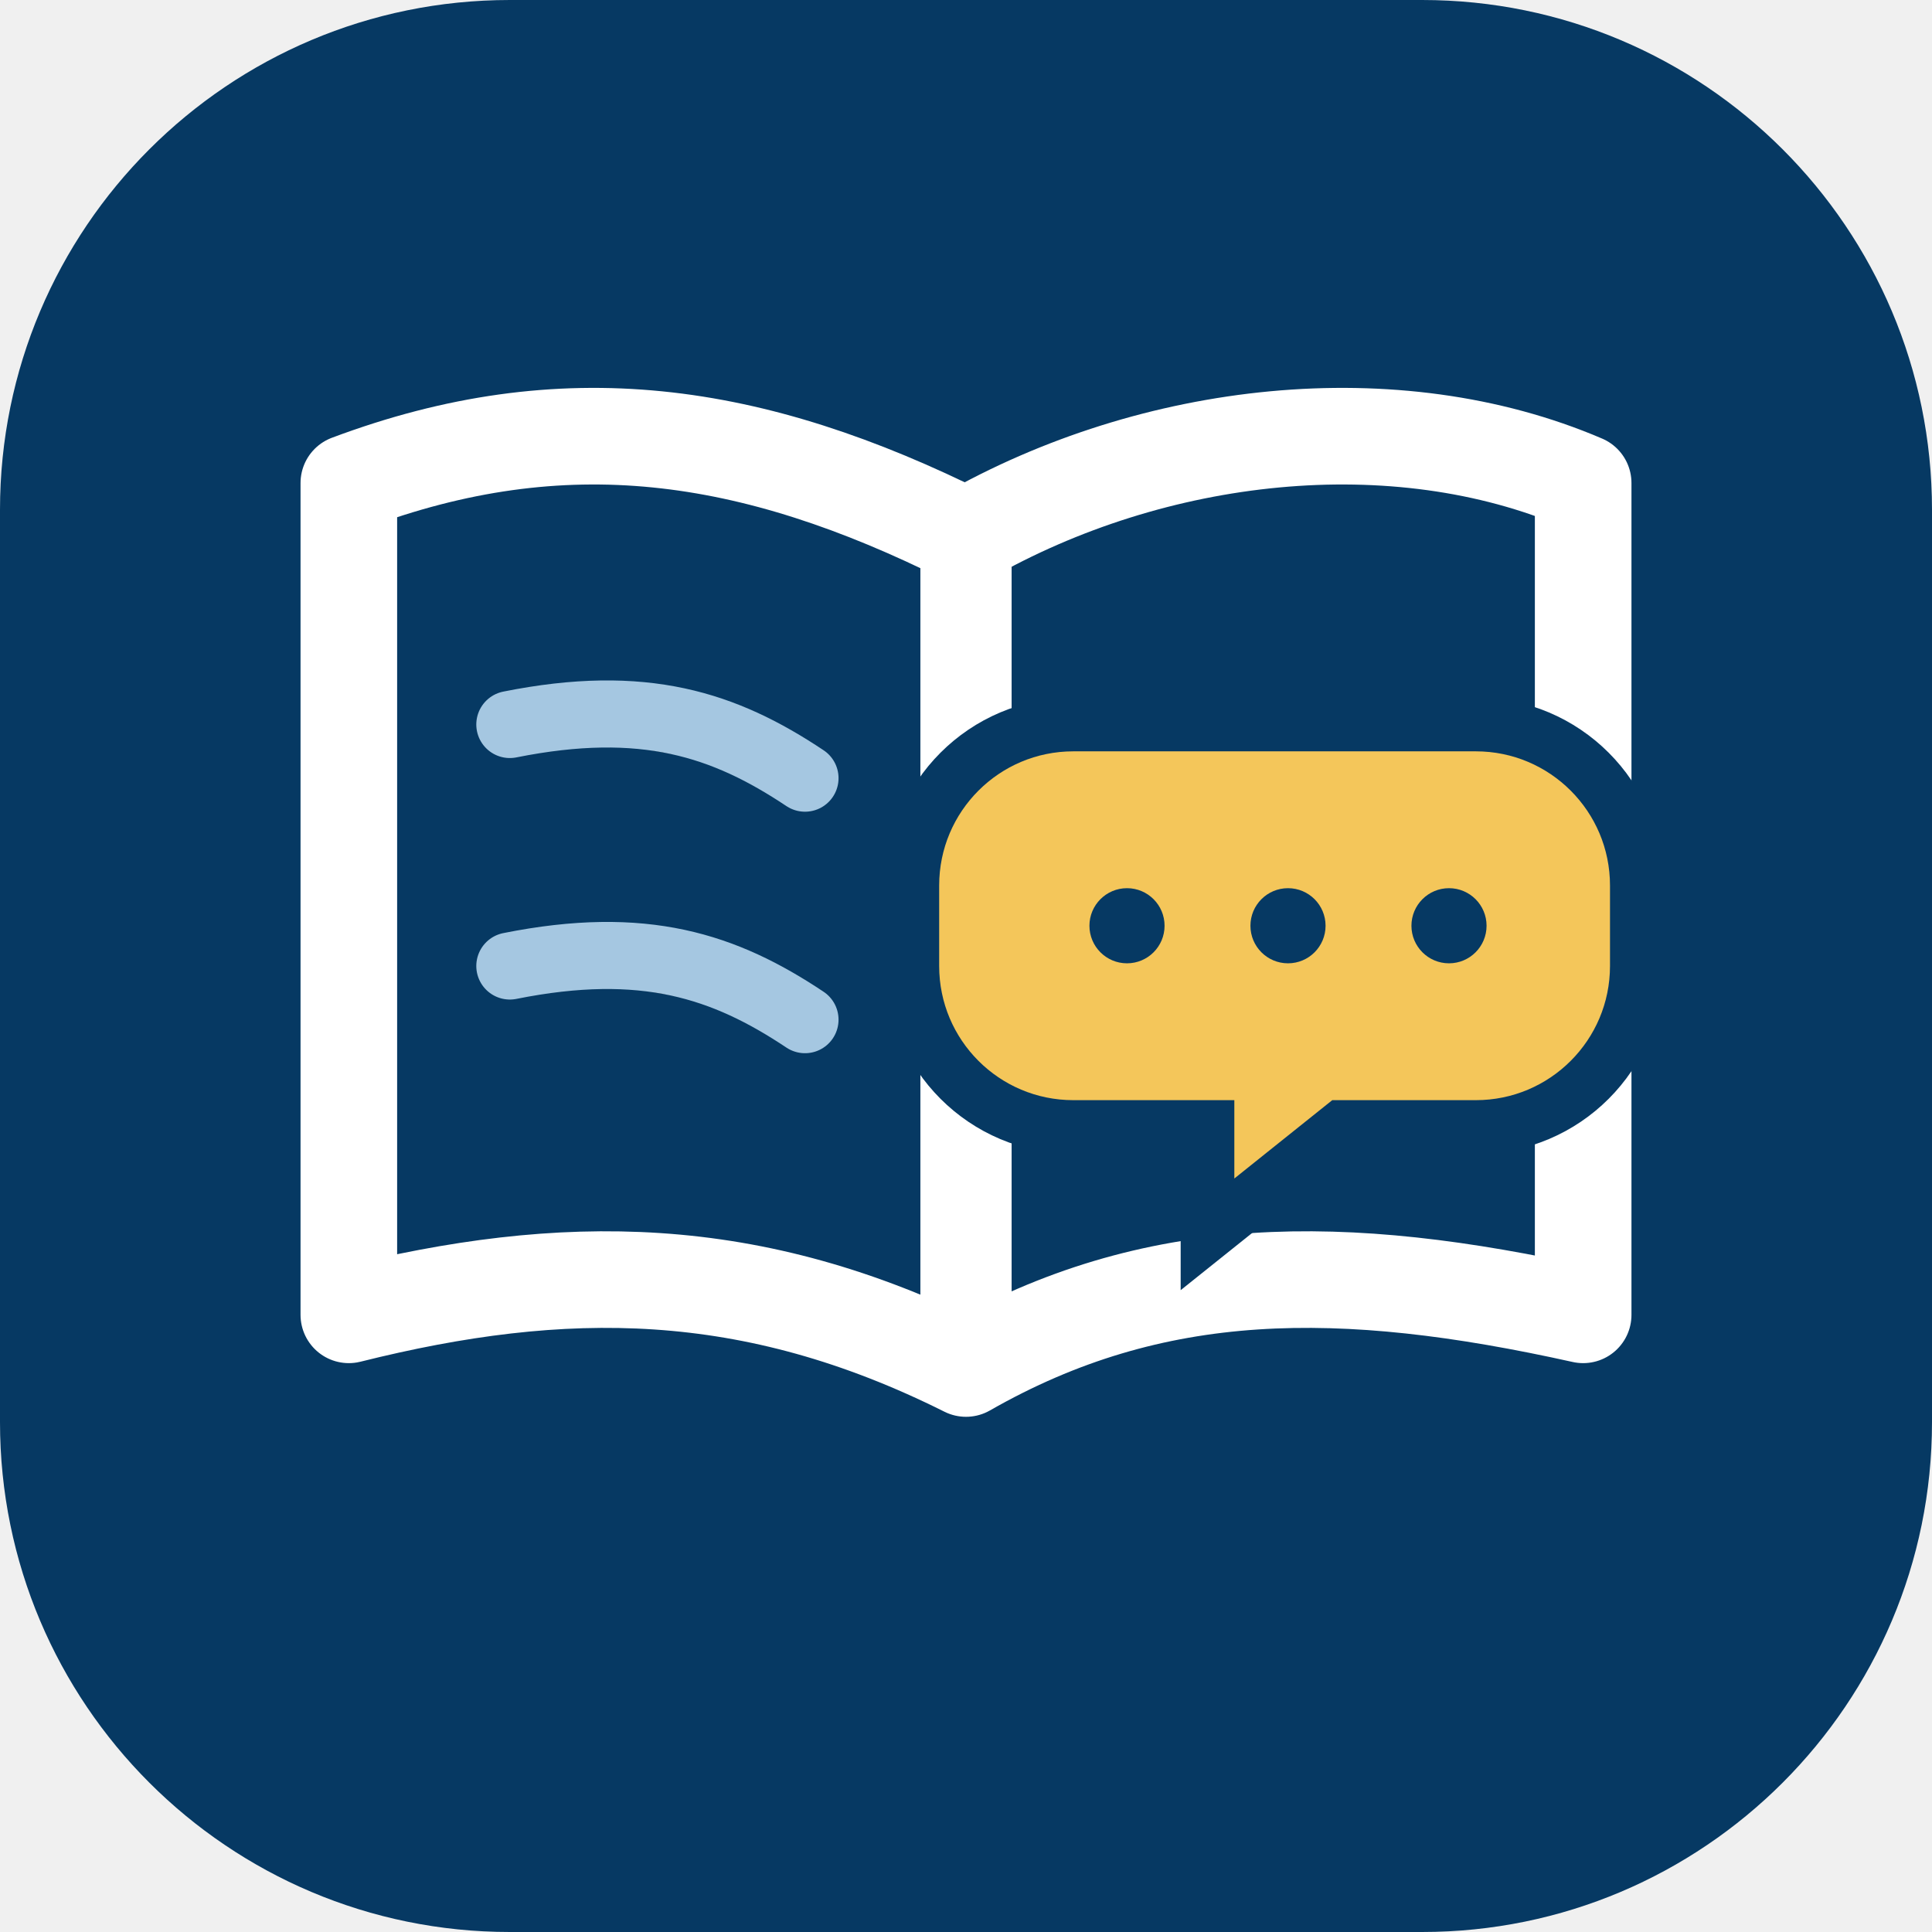
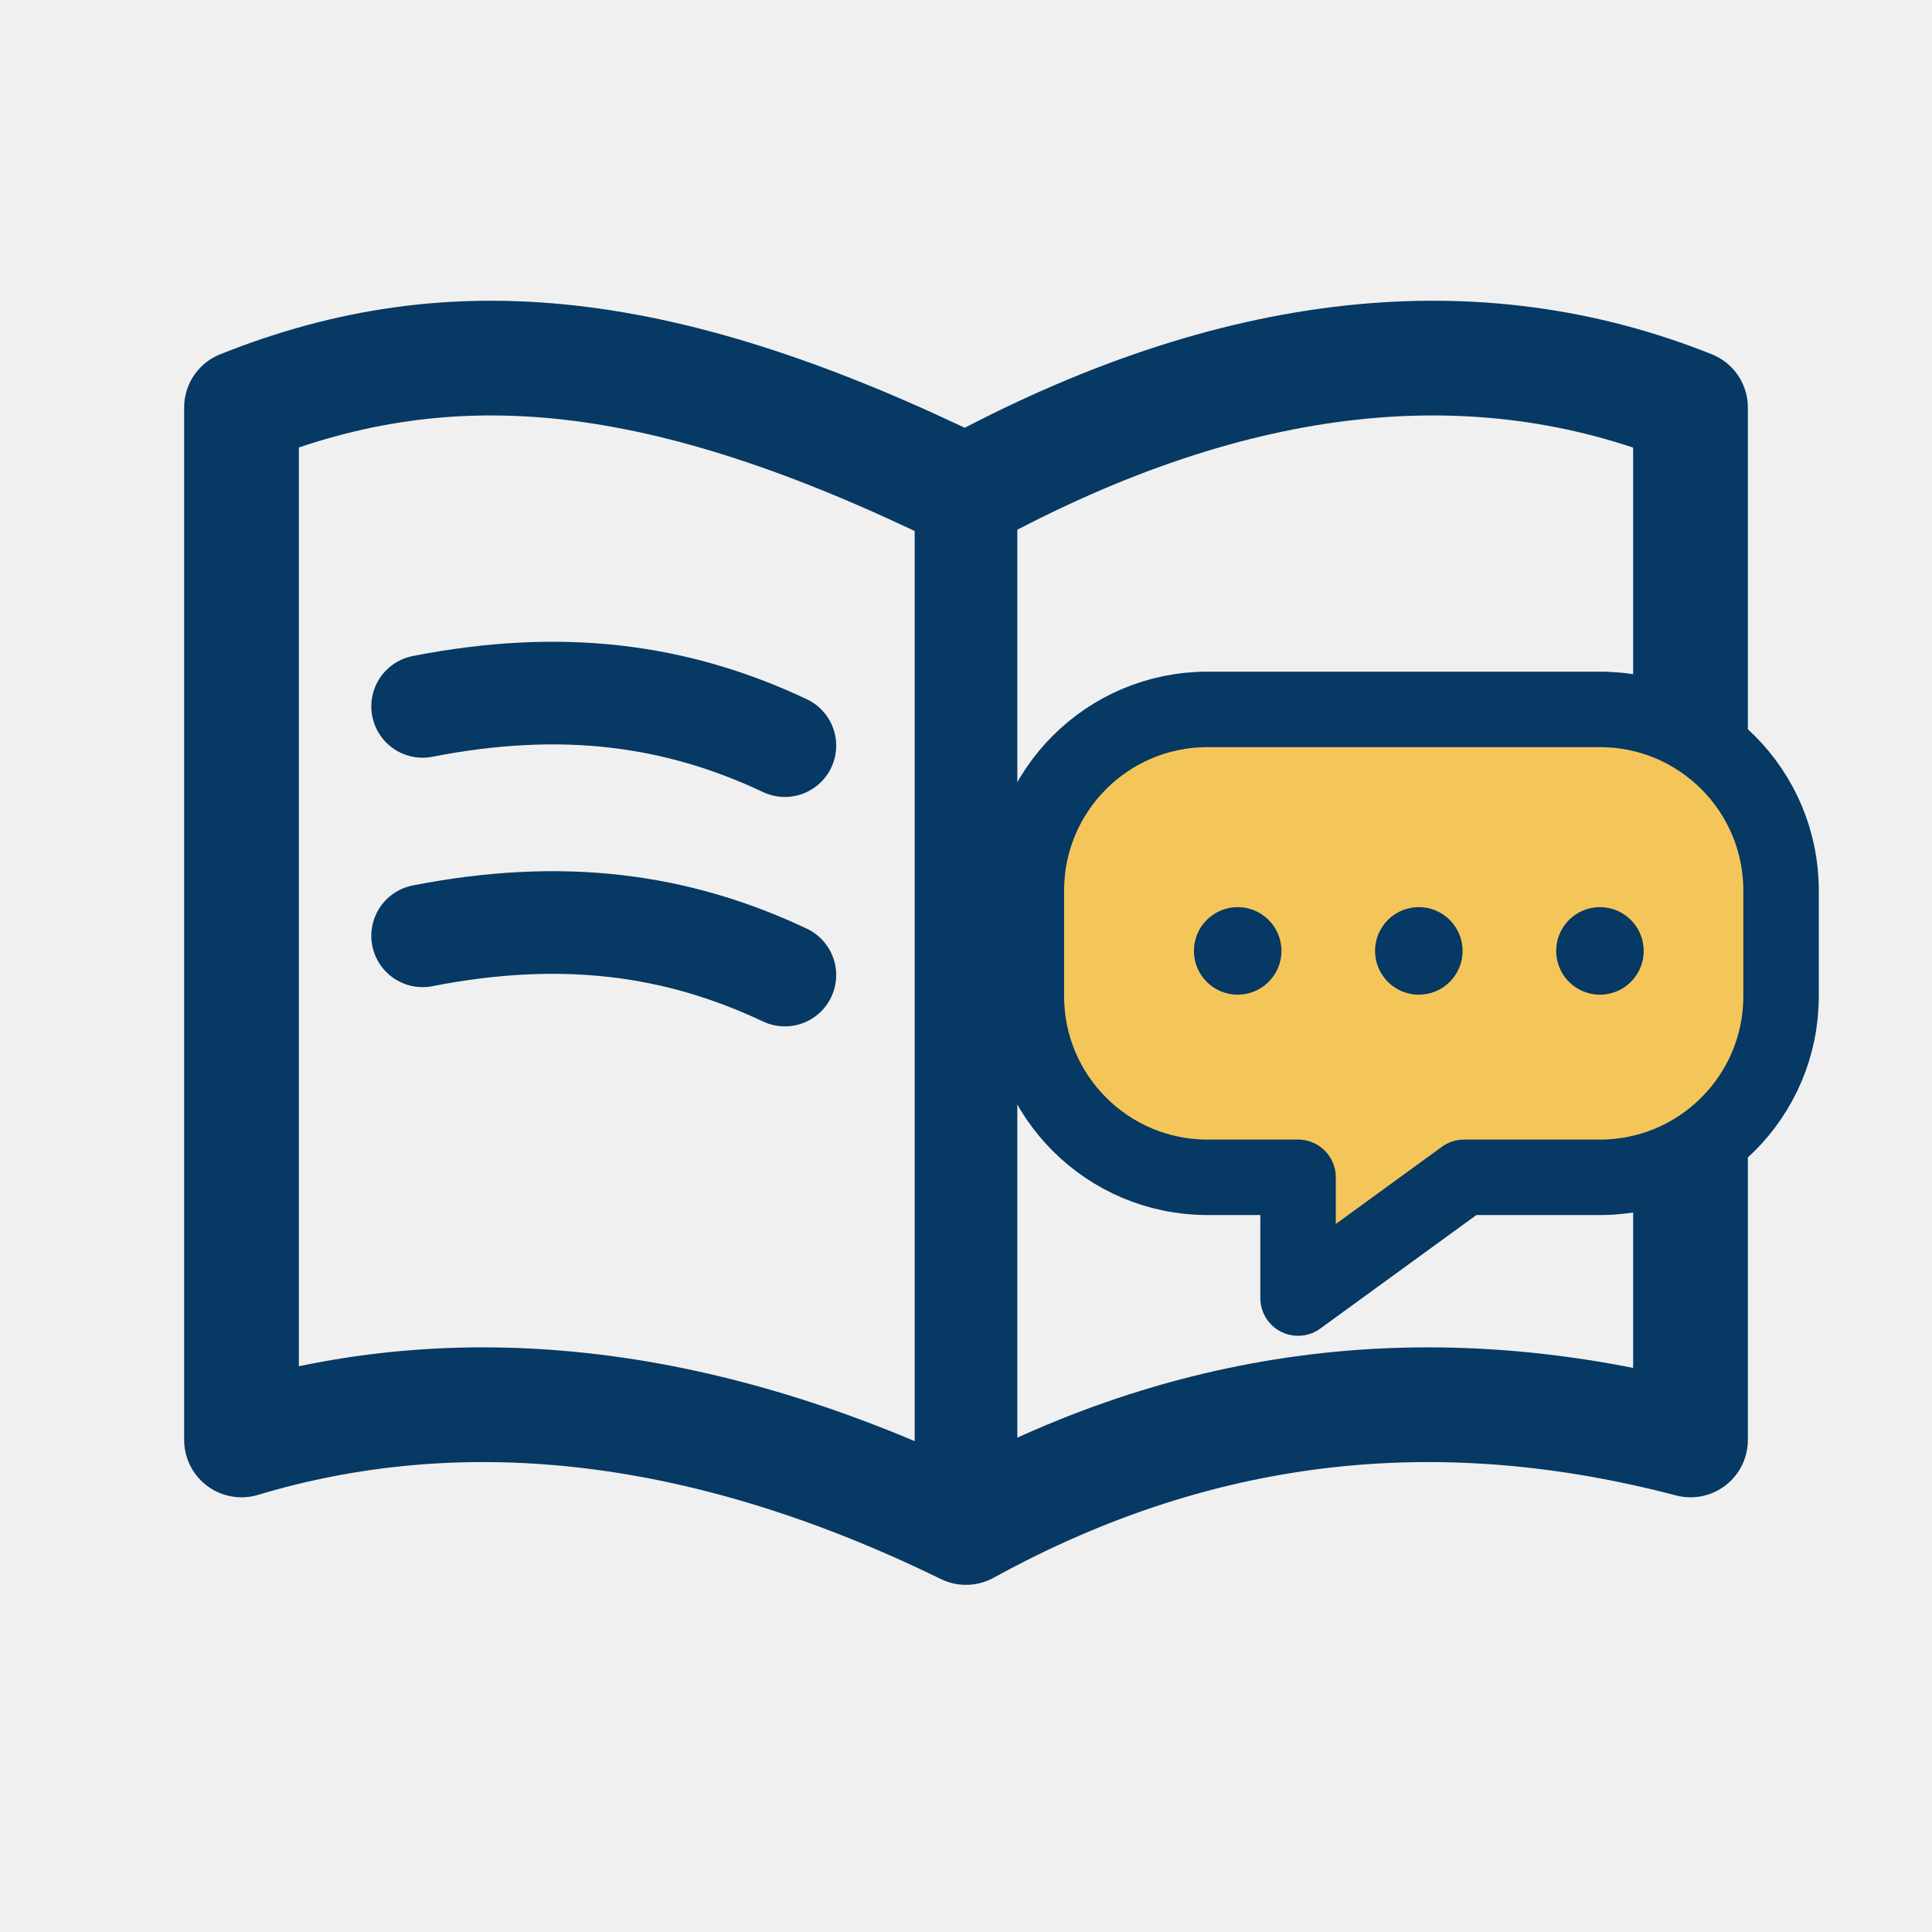
- <svg xmlns="http://www.w3.org/2000/svg" width="72" height="72" viewBox="0 0 72 72" role="img" aria-labelledby="title desc">
-   <rect width="72" height="72" rx="19" fill="#063963" />
-   <path d="M13 18c8-3 15-2 23 2 7-4 16-5 23-2v31c-9-2-16-2-23 2-8-4-15-4-23-2V18Z" fill="none" stroke="#FFF" stroke-width="3.6" stroke-linecap="round" stroke-linejoin="round" />
-   <path d="M36 20v31" stroke="#FFF" stroke-width="3.4" stroke-linecap="round" />
-   <path d="M19 27c5-1 8 0 11 2m-11 7c5-1 8 0 11 2" stroke="#A5C7E1" stroke-width="2.5" stroke-linecap="round" />
-   <path d="M40 27h15a6 6 0 0 1 6 6v3a6 6 0 0 1-6 6h-5l-5 4v-4h-5a6 6 0 0 1-6-6v-3a6 6 0 0 1 6-6Z" fill="#F4C65A" stroke="#063963" stroke-width="2" />
-   <circle cx="42" cy="34.5" r="1.4" fill="#063963" />
-   <circle cx="48" cy="34.5" r="1.4" fill="#063963" />
-   <circle cx="54" cy="34.5" r="1.4" fill="#063963" />
+ <svg xmlns="http://www.w3.org/2000/svg" width="64" height="64" viewBox="0 0 64 64" role="img" aria-labelledby="title desc">
+   <path d="M8 13.5c7-2.8 14-2.1 24 2.8 9-4.9 17-5.6 24-2.8v34.2c-8-2.1-16-1.5-24 2.9-9-4.4-17-5-24-2.9V13.5Z" fill="none" stroke="#063963" stroke-width="3.8" stroke-linecap="round" stroke-linejoin="round" />
+   <path d="M32 16.3v34.3M14 23.4c4.6-.9 8.4-.4 12 1.3M14 31c4.6-.9 8.4-.4 12 1.3" fill="none" stroke="#063963" stroke-width="3.4" stroke-linecap="round" />
+   <path d="M40 23.5h13a6 6 0 0 1 6 6v3.5a6 6 0 0 1-6 6h-4.5l-5.5 4v-4h-3a6 6 0 0 1-6-6v-3.5a6 6 0 0 1 6-6Z" fill="#F4C65A" stroke="#063963" stroke-width="2.5" stroke-linejoin="round" />
+   <circle cx="41" cy="31.5" r="1.45" fill="#063963" />
+   <circle cx="47" cy="31.5" r="1.45" fill="#063963" />
+   <circle cx="53" cy="31.5" r="1.45" fill="#063963" />
</svg>
